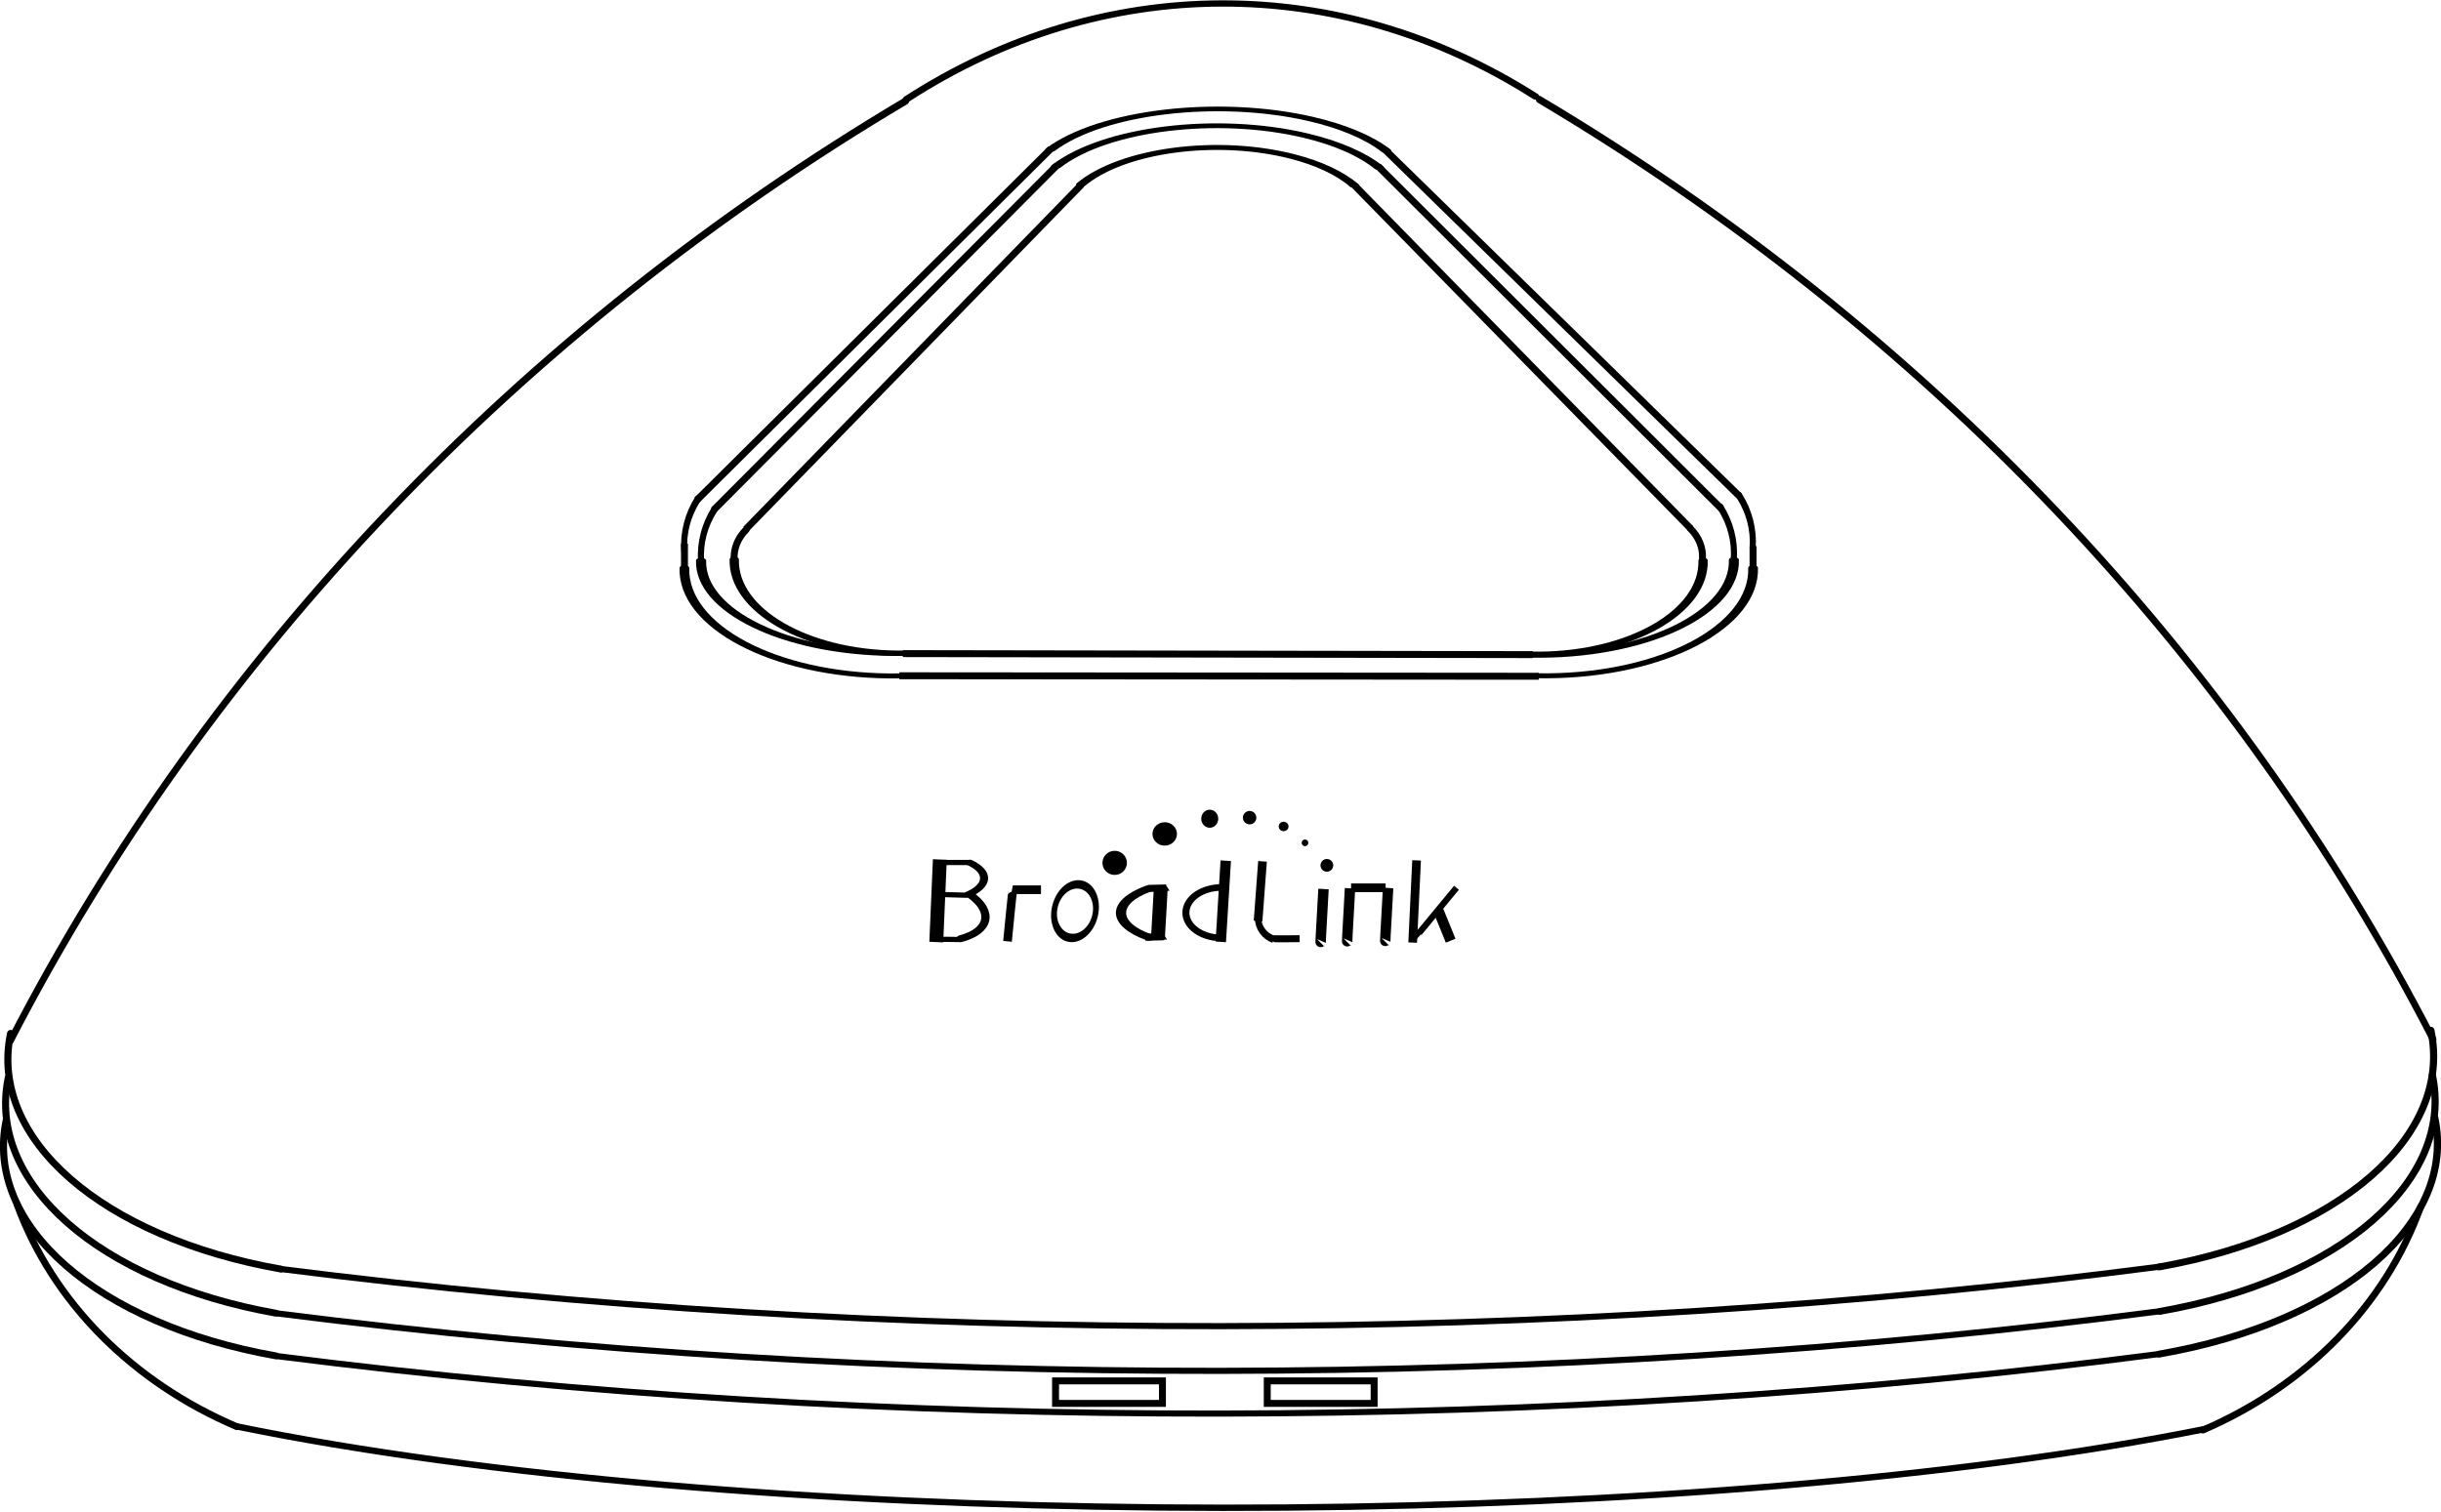
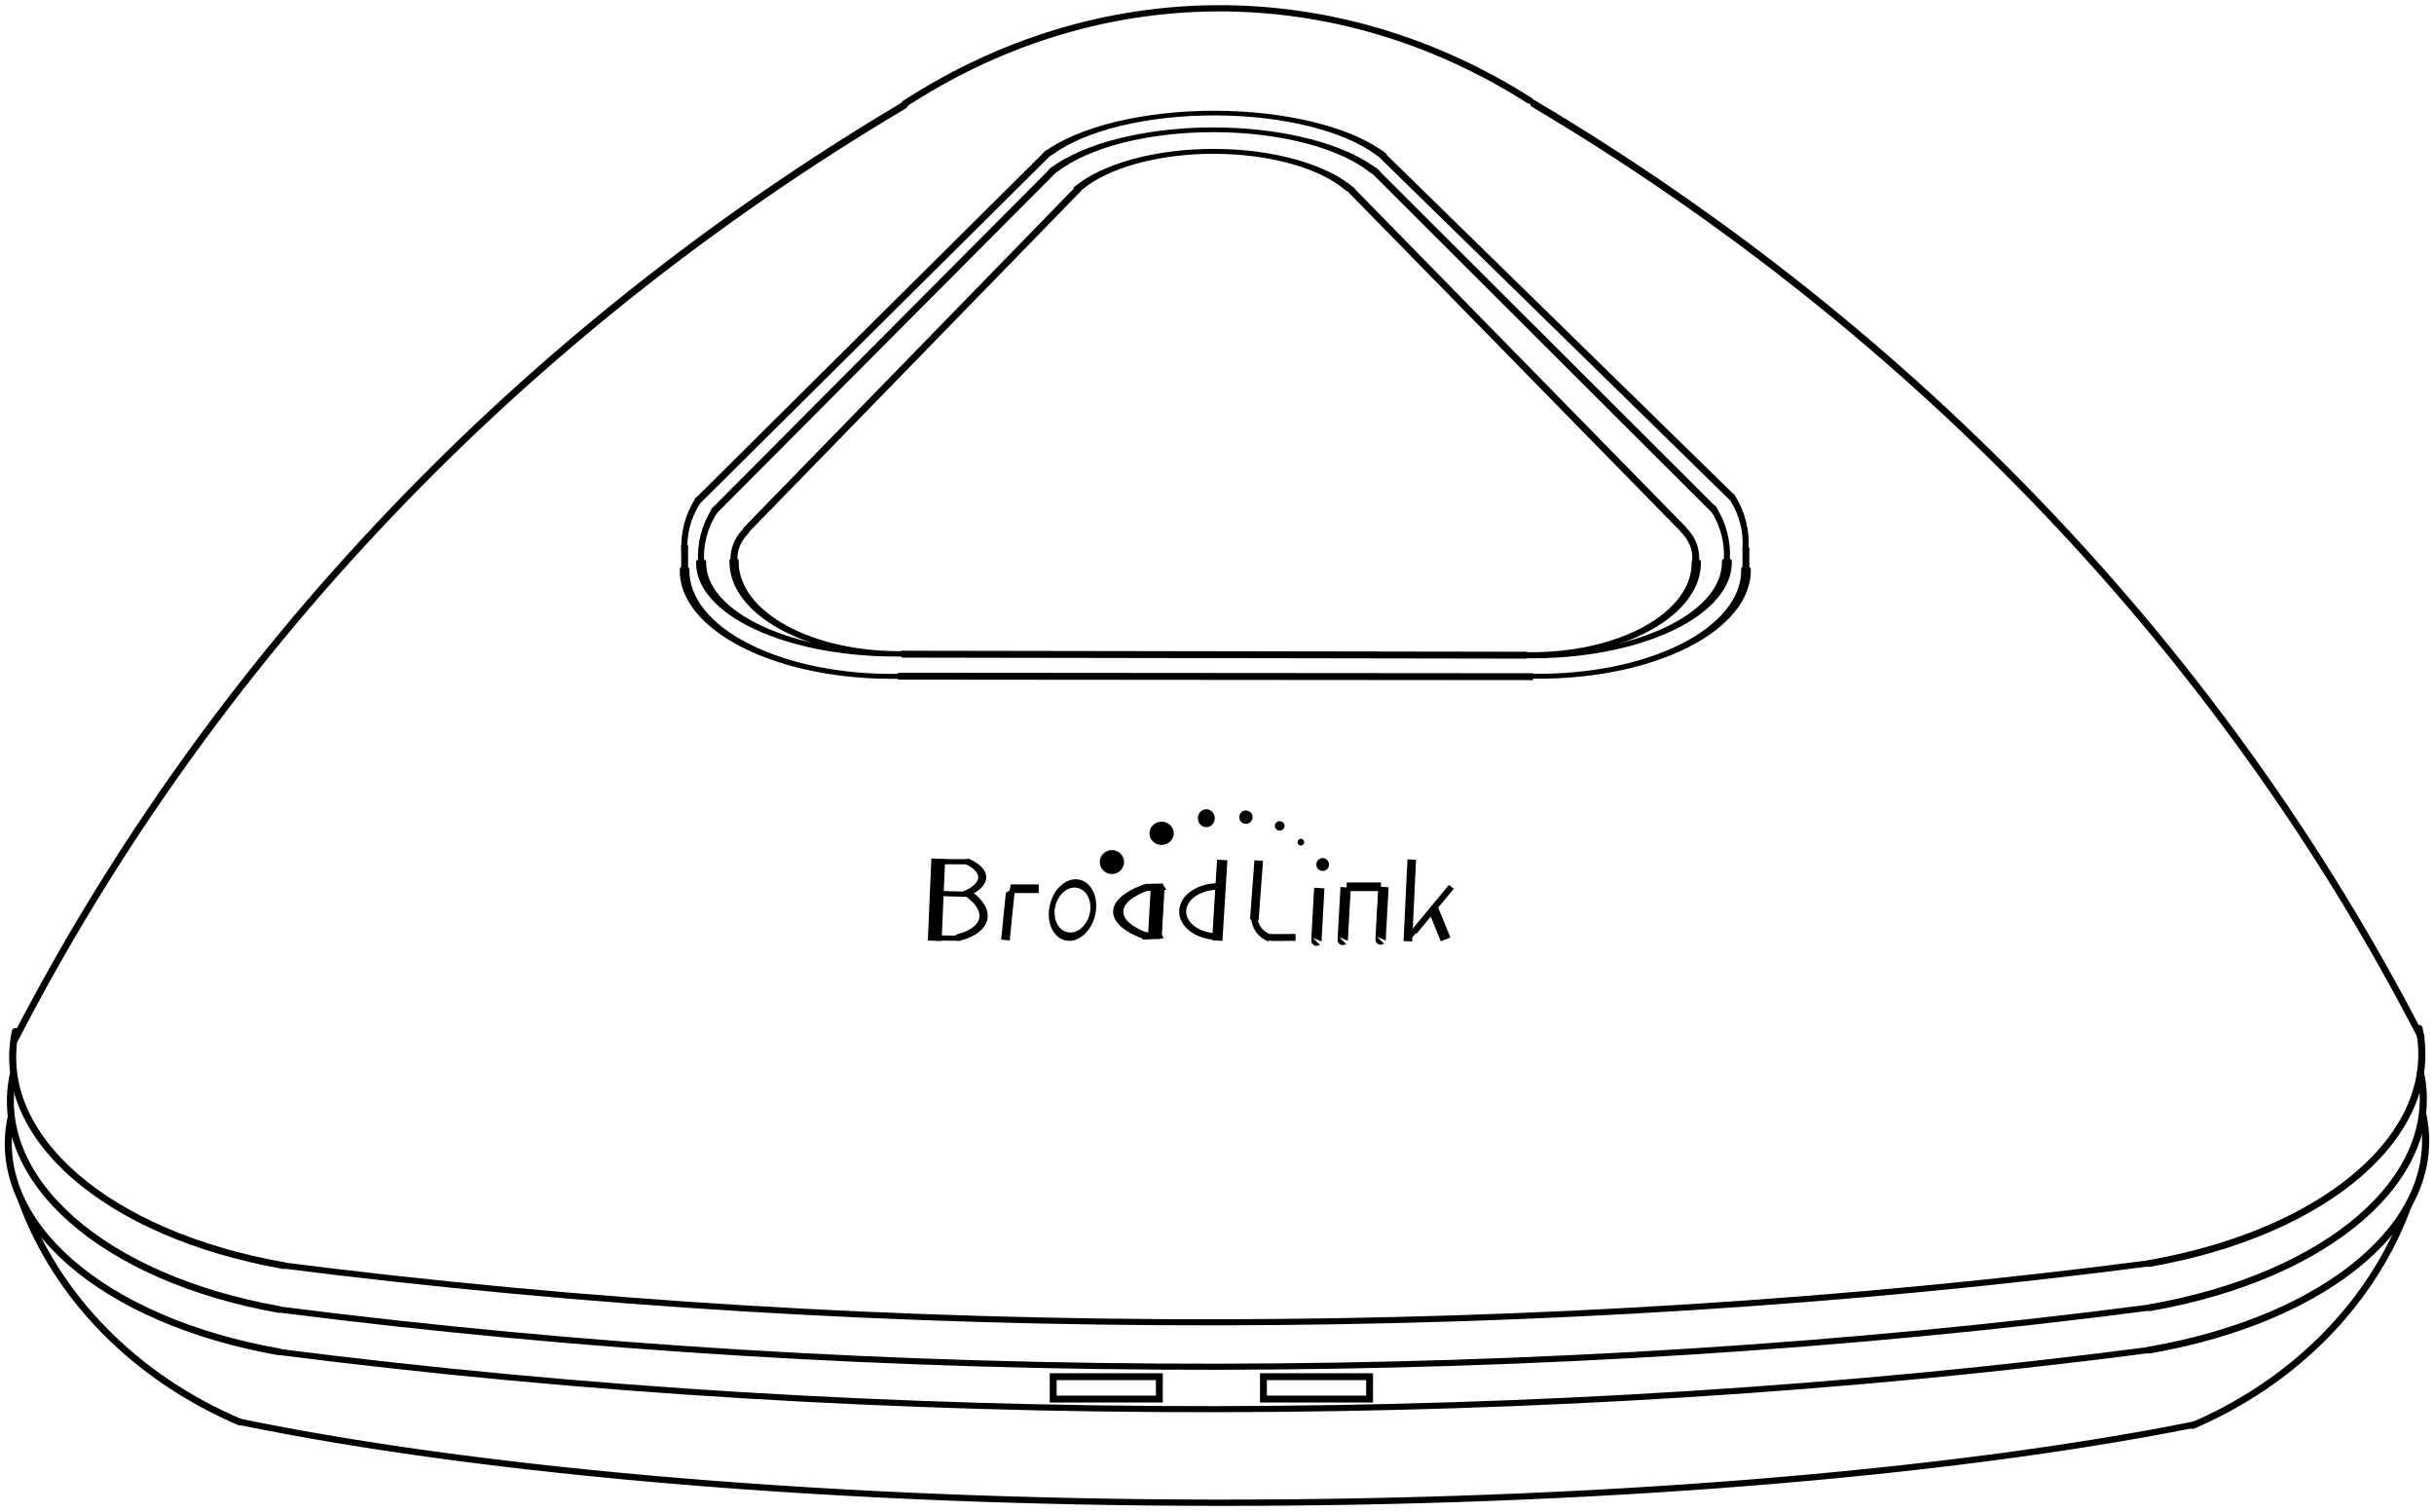
- <svg xmlns="http://www.w3.org/2000/svg" width="1653.504" height="1024" id="svg2" version="1.1">
-   <defs id="defs4" />
-   <g id="layer2" transform="translate(-0.9341895,-14.44779)">
-     <path style="fill:none;stroke:#000000;stroke-width:0.633;stroke-linecap:round;stroke-linejoin:round;stroke-miterlimit:4;stroke-opacity:1;stroke-dasharray:none" id="path3066" d="M 43.35,454.398 C 62.392,420.955 92.091,392.681 129.096,372.764" transform="matrix(7.074027,0,0,7.80191,-298.6841,-2825.466)" />
-     <path style="fill:none;stroke:#000000;stroke-width:1.232;stroke-linecap:round;stroke-linejoin:round;stroke-miterlimit:4;stroke-opacity:1;stroke-dasharray:none" id="path3095" d="m 234.126,611.144 c 31.405,-24.849 69.521,-25.053 101.056,-0.542" transform="matrix(4.214988,0,0,3.454249,-371.8012,-2029.368)" />
-     <path style="fill:none;stroke:#000000;stroke-width:2.646;stroke-linecap:round;stroke-linejoin:round;stroke-miterlimit:4;stroke-opacity:1;stroke-dasharray:none" id="path3097-6" d="M 121.783,798.499 C 55.11,786.296 12.754,747.962 21.019,707.305" transform="matrix(1.799232,0,0,1.751758,-31.25734,-494.5166)" />
-     <path style="fill:none;stroke:#000000;stroke-width:2.646;stroke-linecap:round;stroke-linejoin:round;stroke-miterlimit:4;stroke-opacity:1;stroke-dasharray:none" id="path3097" d="M 121.783,798.499 C 55.11,786.296 12.754,747.962 21.019,707.305" transform="matrix(1.8169,0,0,1.75151,-30.06197,-524.2191)" />
-     <path style="fill:none;stroke:#000000;stroke-width:2.646;stroke-linecap:round;stroke-linejoin:round;stroke-miterlimit:4;stroke-opacity:1;stroke-dasharray:none" id="path3097-6-7" d="M 121.847,798.499 C 55.273,786.296 12.98,747.962 21.232,707.305" transform="matrix(1.8169,0,0,1.75151,-33.42034,-465.3906)" />
-     <path style="fill:none;stroke:#000000;stroke-width:2.646;stroke-linecap:round;stroke-linejoin:round;stroke-miterlimit:4;stroke-opacity:1;stroke-dasharray:none" id="path3097-5" d="M 121.783,798.499 C 55.11,786.296 12.754,747.962 21.019,707.305" transform="matrix(-1.830987,0,0,1.754998,1687.072,-498.3555)" />
-     <path style="fill:none;stroke:#000000;stroke-width:2.646;stroke-linecap:round;stroke-linejoin:round;stroke-miterlimit:4;stroke-opacity:1;stroke-dasharray:none" id="path3097-5-3" d="M 121.783,798.499 C 55.11,786.296 12.754,747.962 21.019,707.305" transform="matrix(-1.827405,0,0,1.758733,1685.988,-531.4218)" />
-     <path style="fill:none;stroke:#000000;stroke-width:2.646;stroke-linecap:round;stroke-linejoin:round;stroke-miterlimit:4;stroke-opacity:1;stroke-dasharray:none" id="path3097-5-5" d="M 121.783,798.499 C 55.11,786.296 12.754,747.962 21.019,707.305" transform="matrix(-1.852142,0,0,1.758388,1689.078,-472.1058)" />
-     <path style="fill:none;stroke:#000000;stroke-width:2.265;stroke-linecap:round;stroke-linejoin:round;stroke-miterlimit:4;stroke-opacity:1;stroke-dasharray:none" id="path3983" d="m 803.621,810.306 c -174.104,29.107 -367.412,29.415 -542.02,0.863" transform="matrix(2.351233,0,0,1.832254,-424.7432,-612.0695)" />
-     <path style="fill:none;stroke:#000000;stroke-width:2.265;stroke-linecap:round;stroke-linejoin:round;stroke-miterlimit:4;stroke-opacity:1;stroke-dasharray:none" id="path3983-6" d="m 803.621,810.306 c -174.104,29.107 -367.412,29.415 -542.02,0.863" transform="matrix(2.351233,0,0,1.832254,-425.4053,-581.7646)" />
-     <path style="fill:none;stroke:#000000;stroke-width:2.265;stroke-linecap:round;stroke-linejoin:round;stroke-miterlimit:4;stroke-opacity:1;stroke-dasharray:none" id="path3983-2" d="m 803.621,810.306 c -174.104,29.107 -367.412,29.415 -542.02,0.863" transform="matrix(2.351233,0,0,1.832254,-425.5846,-552.8265)" />
-     <path style="fill:none;stroke:#000000;stroke-width:0.633;stroke-linecap:round;stroke-linejoin:round;stroke-miterlimit:4;stroke-opacity:1;stroke-dasharray:none" id="path3066-9" d="M 43.35,454.398 C 62.392,420.955 92.091,392.681 129.096,372.764" transform="matrix(-7.062074,0,0,7.801975,1955.229,-2826.49)" />
-     <rect style="fill:none;stroke:#000000;stroke-width:4.702;stroke-linecap:butt;stroke-linejoin:miter;stroke-miterlimit:4;stroke-opacity:1;stroke-dasharray:none" id="rect4030" width="72.405" height="15.251" x="715.953" y="950.118" />
-     <rect style="fill:none;stroke:#000000;stroke-width:4.702;stroke-linecap:butt;stroke-linejoin:miter;stroke-miterlimit:4;stroke-opacity:1;stroke-dasharray:none" id="rect4030-1" width="72.405" height="15.251" x="859.356" y="950.118" />
-     <path style="fill:none;stroke:#000000;stroke-width:1.832;stroke-linecap:round;stroke-linejoin:round;stroke-miterlimit:4;stroke-opacity:1;stroke-dasharray:none" id="path4050" d="m 606.139,699.603 c -119.271,28.529 -321.682,30.505 -452.098,4.414 -8.119,-1.624 -15.849,-3.339 -23.16,-5.137" transform="matrix(2.805861,0,0,2.347784,-205.8392,-659.8545)" />
-     <path style="fill:none;stroke:#000000;stroke-width:2;stroke-linecap:round;stroke-linejoin:round;stroke-miterlimit:4;stroke-opacity:1;stroke-dasharray:none" id="path4072" d="M 89.255,851.428 C 59.056,838.34 36.151,814.708 25.884,786.044" transform="matrix(2.351048,0,0,2.306323,-48.43606,-982.516)" />
-     <path style="fill:none;stroke:#000000;stroke-width:2;stroke-linecap:round;stroke-linejoin:round;stroke-miterlimit:4;stroke-opacity:1;stroke-dasharray:none" id="path4072-7" d="M 89.255,851.428 C 59.056,838.34 36.151,814.708 25.884,786.044" transform="matrix(-2.324547,0,0,2.30672,1700.656,-980.5748)" />
-     <path style="fill:none;stroke:#000000;stroke-width:1.484;stroke-linecap:round;stroke-linejoin:round;stroke-miterlimit:4;stroke-opacity:1;stroke-dasharray:none" id="path4116" d="m 333.449,510.241 c 7.364,-12.076 24.102,-16.438 37.385,-9.743 4.638,2.338 8.434,5.845 10.93,10.099" transform="matrix(4.702404,0,0,2.134014,-855.393,-973.1087)" />
-     <path style="fill:none;stroke:#000000;stroke-width:1.51;stroke-linecap:round;stroke-linejoin:round;stroke-miterlimit:4;stroke-opacity:1;stroke-dasharray:none" id="path4116-0" d="m 333.449,510.241 c 7.364,-12.076 24.102,-16.438 37.385,-9.743 4.638,2.338 8.434,5.845 10.93,10.099" transform="matrix(4.527614,0,0,2.140175,-793.4478,-964.7754)" />
-     <path style="fill:none;stroke:#000000;stroke-width:1.719;stroke-linecap:round;stroke-linejoin:round;stroke-miterlimit:4;stroke-opacity:1;stroke-dasharray:none" id="path4116-9" d="m 333.449,510.241 c 7.364,-12.076 24.102,-16.438 37.385,-9.743 4.638,2.338 8.434,5.845 10.93,10.099" transform="matrix(3.833321,0,0,1.95072,-545.0804,-855.8474)" />
-     <path transform="matrix(2.363213,0,0,1.317303,-50.64547,-342.336)" style="fill:none;stroke:#000000;stroke-width:2.665;stroke-linecap:round;stroke-linejoin:round;stroke-miterlimit:4;stroke-opacity:1;stroke-dasharray:none" id="path4161" d="m 509.994,559.098 c 0.422,26.23 -20.5,47.836 -46.73,48.258 -0.789,0.013 -1.579,0.006 -2.368,-0.021" />
-     <path style="fill:none;stroke:#000000;stroke-width:2;stroke-linecap:round;stroke-linejoin:round;stroke-miterlimit:4;stroke-opacity:1;stroke-dasharray:none" id="path4183" d="m 491.51,571.846 c 2.392,2.385 3.632,5.428 3.477,8.534" transform="matrix(2.350866,0,0,2.350866,-9.46247,-971.6762)" />
-     <path transform="matrix(2.793106,0,0,1.343221,-249.0154,-357.3191)" style="fill:none;stroke:#000000;stroke-width:2.427;stroke-linecap:round;stroke-linejoin:round;stroke-miterlimit:4;stroke-opacity:1;stroke-dasharray:none" id="path4161-3" d="m 509.994,559.098 c 0.422,26.23 -20.5,47.836 -46.73,48.258 -0.789,0.013 -1.579,0.006 -2.368,-0.021" />
-     <path style="fill:none;stroke:#000000;stroke-width:1.765;stroke-linecap:round;stroke-linejoin:round;stroke-miterlimit:4;stroke-opacity:1;stroke-dasharray:none" id="path4221" d="m 516.095,567.089 c 2.849,3.46 4.192,7.466 3.854,11.492" transform="matrix(2.339463,0,0,3.034576,-40.98647,-1362.566)" />
-     <path style="fill:none;stroke:#000000;stroke-width:1.765;stroke-linecap:round;stroke-linejoin:round;stroke-miterlimit:4;stroke-opacity:1;stroke-dasharray:none" id="path4221-0" d="m 516.095,567.089 c 2.849,3.46 4.192,7.466 3.854,11.492" transform="matrix(2.339463,0,0,3.034576,-28.21506,-1370.335)" />
-     <path transform="matrix(2.97237,0,0,1.517328,-327.4228,-449.2027)" style="fill:none;stroke:#000000;stroke-width:2.214;stroke-linecap:round;stroke-linejoin:round;stroke-miterlimit:4;stroke-opacity:1;stroke-dasharray:none" id="path4161-3-6" d="m 509.994,559.098 c 0.422,26.23 -20.5,47.836 -46.73,48.258 -0.789,0.013 -1.579,0.006 -2.368,-0.021" />
-     <path style="fill:none;stroke:#000000;stroke-width:4.702;stroke-linecap:butt;stroke-linejoin:miter;stroke-miterlimit:4;stroke-opacity:1;stroke-dasharray:none" d="m 1188.426,384.475 c 0,16.288 0,16.288 0,16.288 l 0,0" id="path4259" />
-     <path transform="matrix(-2.363213,0,0,1.317303,1703.536,-343.0632)" style="fill:none;stroke:#000000;stroke-width:2.665;stroke-linecap:round;stroke-linejoin:round;stroke-miterlimit:4;stroke-opacity:1;stroke-dasharray:none" id="path4161-2" d="m 509.994,559.098 c 0.422,26.23 -20.5,47.836 -46.73,48.258 -0.789,0.013 -1.579,0.006 -2.368,-0.021" />
-     <path transform="matrix(-2.787492,0,0,1.309244,1897.443,-337.8802)" style="fill:none;stroke:#000000;stroke-width:2.461;stroke-linecap:round;stroke-linejoin:round;stroke-miterlimit:4;stroke-opacity:1;stroke-dasharray:none" id="path4161-3-61" d="m 509.994,559.098 c 0.422,26.23 -20.5,47.836 -46.73,48.258 -0.789,0.013 -1.579,0.006 -2.368,-0.021" />
-     <path transform="matrix(-2.97237,0,0,1.517328,1980.439,-449.1123)" style="fill:none;stroke:#000000;stroke-width:2.214;stroke-linecap:round;stroke-linejoin:round;stroke-miterlimit:4;stroke-opacity:1;stroke-dasharray:none" id="path4161-3-6-8" d="m 509.994,559.098 c 0.422,26.23 -20.5,47.836 -46.73,48.258 -0.789,0.013 -1.579,0.006 -2.368,-0.021" />
-     <path style="fill:none;stroke:#000000;stroke-width:2;stroke-linecap:round;stroke-linejoin:round;stroke-miterlimit:4;stroke-opacity:1;stroke-dasharray:none" id="path4183-7" d="m 491.51,571.846 c 2.392,2.385 3.632,5.428 3.477,8.534" transform="matrix(-2.350866,0,0,2.350866,1661.881,-971.0425)" />
-     <path style="fill:none;stroke:#000000;stroke-width:1.765;stroke-linecap:round;stroke-linejoin:round;stroke-miterlimit:4;stroke-opacity:1;stroke-dasharray:none" id="path4221-9" d="m 516.095,567.089 c 2.849,3.46 4.192,7.466 3.854,11.492" transform="matrix(-2.339463,0,0,3.034576,1692.223,-1361.14)" />
-     <path style="fill:none;stroke:#000000;stroke-width:1.765;stroke-linecap:round;stroke-linejoin:round;stroke-miterlimit:4;stroke-opacity:1;stroke-dasharray:none" id="path4221-0-2" d="m 516.095,567.089 c 2.849,3.46 4.192,7.466 3.854,11.492" transform="matrix(-2.339463,0,0,3.034576,1680.87,-1368.096)" />
-     <path style="fill:none;stroke:#000000;stroke-width:4.702;stroke-linecap:butt;stroke-linejoin:miter;stroke-miterlimit:4;stroke-opacity:1;stroke-dasharray:none" d="m 464.59,382.848 c 0,16.288 0,16.288 0,16.288 l 0,0" id="path4259-0" />
-     <path style="fill:none;stroke:#000000;stroke-width:4.702;stroke-linecap:butt;stroke-linejoin:miter;stroke-miterlimit:4;stroke-opacity:1;stroke-dasharray:none" d="M 473.003,353.303 712.771,115.24" id="path4393" />
-     <path style="fill:none;stroke:#000000;stroke-width:4.702;stroke-linecap:butt;stroke-linejoin:miter;stroke-miterlimit:4;stroke-opacity:1;stroke-dasharray:none" d="M 484.258,360.124 716.523,126.837" id="path4395" />
-     <path style="fill:none;stroke:#000000;stroke-width:4.702;stroke-linecap:butt;stroke-linejoin:miter;stroke-miterlimit:4;stroke-opacity:1;stroke-dasharray:none" d="M 506.086,373.085 733.576,139.456" id="path4397" />
-     <path style="fill:none;stroke:#000000;stroke-width:4.702;stroke-linecap:butt;stroke-linejoin:miter;stroke-miterlimit:4;stroke-opacity:1;stroke-dasharray:none" d="m 612.498,457.327 426.671,0.682" id="path4399" />
-     <path style="fill:none;stroke:#000000;stroke-width:4.702;stroke-linecap:butt;stroke-linejoin:miter;stroke-miterlimit:4;stroke-opacity:1;stroke-dasharray:none" d="m 610.111,472.334 433.151,0.341" id="path4401" />
-     <path style="fill:none;stroke:#000000;stroke-width:9.403;stroke-linecap:butt;stroke-linejoin:miter;stroke-miterlimit:4;stroke-opacity:1;stroke-dasharray:none" d="m 637.572,596.844 -2.412,55.951 0,0" id="path4407" />
-     <path style="fill:none;stroke:#000000;stroke-width:3.526;stroke-linecap:butt;stroke-linejoin:miter;stroke-miterlimit:4;stroke-opacity:1;stroke-dasharray:none" d="m 639.281,598.869 c 19.293,0 17.846,0 19.776,0" id="path4427" />
-     <path style="fill:none;stroke:#000000;stroke-width:3.526;stroke-linecap:butt;stroke-linejoin:miter;stroke-miterlimit:4;stroke-opacity:1;stroke-dasharray:none" d="m 639.281,620.574 c 16.882,0.482 16.882,0.482 16.882,0.482 l 0,0 0,0" id="path4429" />
-     <path style="fill:none;stroke:#000000;stroke-width:3.526;stroke-linecap:butt;stroke-linejoin:miter;stroke-miterlimit:4;stroke-opacity:1;stroke-dasharray:none" d="m 635.904,650.874 15.917,0.175" id="path4431" />
-     <path style="fill:none;stroke:#000000;stroke-width:2.297;stroke-linecap:round;stroke-linejoin:round;stroke-miterlimit:4;stroke-opacity:1;stroke-dasharray:none" id="path4435" d="m 327.956,667.999 c 5.566,3.547 5.318,8.799 -0.575,12.187" transform="matrix(2.3756,0,0,1.764393,-121.0724,-579.57)" />
-     <path style="fill:none;stroke:#000000;stroke-width:1.985;stroke-linecap:round;stroke-linejoin:round;stroke-miterlimit:4;stroke-opacity:1;stroke-dasharray:none" id="path4435-2" d="m 326.901,667.385 c 6.57,3.481 6.784,9.177 0.481,12.8" transform="matrix(2.764062,0.5097076,-0.6059213,2.310713,158.9044,-1088.095)" />
-     <path style="fill:none;stroke:#000000;stroke-width:9.403;stroke-linecap:butt;stroke-linejoin:miter;stroke-miterlimit:4;stroke-opacity:1;stroke-dasharray:none" d="m 787.205,616.715 c -1.929,34.005 -1.929,34.005 -1.929,34.005" id="path4459" />
-     <path style="fill:none;stroke:#000000;stroke-width:2.159;stroke-linecap:round;stroke-linejoin:round;stroke-miterlimit:4;stroke-opacity:1;stroke-dasharray:none" id="path4457" d="m 338.537,700.796 c 0,3.796 -3.514,6.873 -7.848,6.873 -4.334,0 -7.848,-3.077 -7.848,-6.873 0,-3.796 3.514,-6.873 7.848,-6.873 4.334,0 7.848,3.077 7.848,6.873 z" transform="matrix(1.722653,0.422321,-0.6367619,2.59736,605.702,-1328.037)" />
-     <path style="fill:none;stroke:#000000;stroke-width:5.877;stroke-linecap:butt;stroke-linejoin:miter;stroke-miterlimit:4;stroke-opacity:1;stroke-dasharray:none" d="m 683.415,652.288 c 3.376,-34.969 3.618,-34.969 3.618,-34.969 l 19.052,0" id="path4455" />
-     <path style="fill:none;stroke:#000000;stroke-width:2;stroke-linecap:round;stroke-linejoin:round;stroke-miterlimit:4;stroke-opacity:1;stroke-dasharray:none" id="path4515" d="m 347.006,709.299 c -7.256,-4.019 -7.334,-10.577 -0.174,-14.65" transform="matrix(3.463975,0,0,2.25449,-422.6816,-949.4844)" />
-     <path style="fill:none;stroke:#000000;stroke-width:4.788;stroke-linecap:butt;stroke-linejoin:miter;stroke-miterlimit:4;stroke-opacity:1;stroke-dasharray:none" d="m 778.478,616.431 c 13.114,-0.198 13.419,-0.396 13.419,-0.396" id="path4523" />
-     <path style="fill:none;stroke:#000000;stroke-width:4.788;stroke-linecap:butt;stroke-linejoin:miter;stroke-miterlimit:4;stroke-opacity:1;stroke-dasharray:none" d="m 776.79,649.471 c 13.114,-0.198 13.419,-0.396 13.419,-0.396" id="path4523-3" />
-     <path style="fill:none;stroke:#000000;stroke-width:2.657;stroke-linecap:butt;stroke-linejoin:miter;stroke-miterlimit:4;stroke-opacity:1;stroke-dasharray:none" id="path4549" d="m 374.527,710.334 c -7.42,-0.136 -13.289,-4.792 -13.109,-10.4 0.18,-5.588 6.3,-10.016 13.695,-9.908" transform="matrix(1.795338,0,0,1.68306,155.3812,-545.5693)" />
-     <path style="fill:none;stroke:#000000;stroke-width:7.053;stroke-linecap:butt;stroke-linejoin:miter;stroke-miterlimit:4;stroke-opacity:1;stroke-dasharray:none" d="m 831.251,597.663 c -3.376,54.986 -3.376,54.986 -3.376,54.986" id="path4545" />
-     <path style="fill:none;stroke:#000000;stroke-width:5.877;stroke-linecap:butt;stroke-linejoin:miter;stroke-miterlimit:4;stroke-opacity:1;stroke-dasharray:none" d="m 853.14,638.478 c 3.008,-40.389 3.008,-40.389 3.008,-40.389" id="path4587" />
-     <path style="fill:none;stroke:#000000;stroke-width:4.702;stroke-linecap:butt;stroke-linejoin:miter;stroke-miterlimit:4;stroke-opacity:1;stroke-dasharray:none" d="m 881.292,650.479 c -18.57,0.241 -18.811,0 -18.811,0" id="path4607" />
-     <path style="fill:none;stroke:#000000;stroke-width:3.567;stroke-linecap:butt;stroke-linejoin:miter;stroke-miterlimit:4;stroke-opacity:1;stroke-dasharray:none" id="path4609" d="m 394.876,714.608 c -5.086,-1.642 -8.431,-5.677 -8.431,-10.17" transform="matrix(1.227439,0,0,1.415836,378.8249,-360.8767)" />
-     <path style="fill:none;stroke:#000000;stroke-width:7.053;stroke-linecap:butt;stroke-linejoin:miter;stroke-miterlimit:4;stroke-opacity:1;stroke-dasharray:none" d="m 897.461,616.836 c -2.171,36.658 -1.929,36.416 -1.929,36.416" id="path4613" />
-     <path style="fill:none;stroke:#000000;stroke-width:7.053;stroke-linecap:butt;stroke-linejoin:miter;stroke-miterlimit:4;stroke-opacity:1;stroke-dasharray:none" d="m 915.423,616.354 c -2.171,36.658 -1.929,36.416 -1.929,36.416" id="path4613-7" />
-     <path style="fill:none;stroke:#000000;stroke-width:7.053;stroke-linecap:butt;stroke-linejoin:miter;stroke-miterlimit:4;stroke-opacity:1;stroke-dasharray:none" d="m 941.228,616.113 c -2.171,36.658 -1.929,36.416 -1.929,36.416" id="path4613-5" />
-     <path style="fill:none;stroke:#000000;stroke-width:5.877;stroke-linecap:butt;stroke-linejoin:miter;stroke-miterlimit:4;stroke-opacity:1;stroke-dasharray:none" d="m 916.142,615.992 c 22.911,0 22.911,0 22.911,0 l 0.482,0" id="path4647" />
-     <path style="fill:none;stroke:#000000;stroke-width:5.877;stroke-linecap:butt;stroke-linejoin:miter;stroke-miterlimit:4;stroke-opacity:1;stroke-dasharray:none" d="m 960.517,597.422 c -2.653,55.71 -2.653,55.71 -2.653,55.71" id="path4649" />
-     <path style="fill:none;stroke:#000000;stroke-width:4.232;stroke-linecap:butt;stroke-linejoin:miter;stroke-miterlimit:4;stroke-opacity:1;stroke-dasharray:none" d="m 987.528,615.992 c -27.976,34.005 -28.217,34.005 -28.217,34.005" id="path4651" />
-     <path style="fill:none;stroke:#000000;stroke-width:7.053;stroke-linecap:butt;stroke-linejoin:miter;stroke-miterlimit:4;stroke-opacity:1;stroke-dasharray:none" d="m 975.31,631.509 c 8.278,20.336 8.278,20.336 8.278,20.336" id="path4653" />
-     <path transform="matrix(2.350866,0,0,2.350866,-44.5525,-1006.163)" style="fill:#000000;fill-rule:evenodd;stroke:#000000;stroke-width:1px;stroke-linecap:butt;stroke-linejoin:miter;stroke-opacity:1" id="path4655" d="m 343.564,682.844 c 0,1.643 -1.355,2.975 -3.026,2.975 -1.671,0 -3.026,-1.332 -3.026,-2.975 0,-1.643 1.355,-2.975 3.026,-2.975 1.671,0 3.026,1.332 3.026,2.975 z" />
-     <path transform="matrix(2.350866,0,0,2.350866,-42.73501,-1006.715)" style="fill:#000000;fill-rule:evenodd;stroke:#000000;stroke-width:1px;stroke-linecap:butt;stroke-linejoin:miter;stroke-opacity:1" id="path4657" d="m 357.208,674.739 c 0,1.586 -1.355,2.872 -3.026,2.872 -1.671,0 -3.026,-1.286 -3.026,-2.872 0,-1.586 1.355,-2.872 3.026,-2.872 1.671,0 3.026,1.286 3.026,2.872 z" />
-     <path transform="matrix(2.350866,0,0,2.350866,-42.74371,-1008.937)" style="fill:#000000;fill-rule:evenodd;stroke:#000000;stroke-width:1px;stroke-linecap:butt;stroke-linejoin:miter;stroke-opacity:1" id="path4659" d="m 369.108,671.302 c 0,1.161 -0.873,2.103 -1.949,2.103 -1.076,0 -1.949,-0.942 -1.949,-2.103 0,-1.161 0.873,-2.103 1.949,-2.103 1.076,0 1.949,0.942 1.949,2.103 z" />
-     <path transform="matrix(2.350866,0,0,2.350866,-43.94955,-1006.887)" style="fill:#000000;fill-rule:evenodd;stroke:#000000;stroke-width:1px;stroke-linecap:butt;stroke-linejoin:miter;stroke-opacity:1" id="path4661" d="m 380.598,670.123 c 0,0.793 -0.643,1.436 -1.436,1.436 -0.793,0 -1.436,-0.643 -1.436,-1.436 0,-0.793 0.643,-1.436 1.436,-1.436 0.793,0 1.436,0.643 1.436,1.436 z" />
-     <path transform="matrix(2.350866,0,0,2.350866,-43.8203,-1005.871)" style="fill:#000000;fill-rule:evenodd;stroke:#000000;stroke-width:1px;stroke-linecap:butt;stroke-linejoin:miter;stroke-opacity:1" id="path4663" d="m 389.831,672.226 c 0,0.482 -0.413,0.872 -0.923,0.872 -0.51,0 -0.923,-0.39 -0.923,-0.872 0,-0.482 0.413,-0.872 0.923,-0.872 0.51,0 0.923,0.39 0.923,0.872 z" />
-     <path transform="matrix(2.350866,0,0,2.350866,-44.6644,-1005.871)" style="fill:#000000;fill-rule:evenodd;stroke:#000000;stroke-width:1px;stroke-linecap:butt;stroke-linejoin:miter;stroke-opacity:1" id="path4665" d="m 395.884,676.945 c 0,0.255 -0.207,0.462 -0.462,0.462 -0.255,0 -0.462,-0.207 -0.462,-0.462 0,-0.255 0.207,-0.462 0.462,-0.462 0.255,0 0.462,0.207 0.462,0.462 z" />
-     <path transform="matrix(2.350866,0,0,2.350866,-44.67305,-1007.128)" style="fill:#000000;fill-rule:evenodd;stroke:#000000;stroke-width:1px;stroke-linecap:butt;stroke-linejoin:miter;stroke-opacity:1" id="path4667" d="m 403.065,683.972 c 0,0.737 -0.597,1.334 -1.334,1.334 -0.737,0 -1.334,-0.597 -1.334,-1.334 0,-0.737 0.597,-1.334 1.334,-1.334 0.737,0 1.334,0.597 1.334,1.334 z" />
-     <path style="fill:none;stroke:#000000;stroke-width:4.702;stroke-linecap:butt;stroke-linejoin:miter;stroke-miterlimit:4;stroke-opacity:1;stroke-dasharray:none" d="M 939.294,116.05 1179.016,350.466" id="path4261" />
-     <path style="fill:none;stroke:#000000;stroke-width:4.702;stroke-linecap:butt;stroke-linejoin:miter;stroke-miterlimit:4;stroke-opacity:1;stroke-dasharray:none" d="M 934.471,127.144 1166.957,359.148" id="path4263" />
-     <path style="fill:none;stroke:#000000;stroke-width:4.702;stroke-linecap:butt;stroke-linejoin:miter;stroke-miterlimit:4;stroke-opacity:1;stroke-dasharray:none" d="m 918.554,140.167 227.663,232.486 0,0 0,0" id="path4265" />
-   </g>
+ <svg xmlns="http://www.w3.org/2000/svg" data-name="Layer 1" viewBox="0 0 502 311.645" x="0px" y="0px" id="svg3207" version="1.1" width="100%" height="100%">
+   <defs id="defs3217" />
+   <path style="fill:none;stroke:#000000;stroke-width:0.633;stroke-linecap:round;stroke-linejoin:round;stroke-miterlimit:4;stroke-opacity:1;stroke-dasharray:none" id="path3066" d="M 43.35,454.398 A 235.357,199.271 0 0 1 129.096,372.764" transform="matrix(2.139103,0,0,2.359206,-89.60102,-857.7565)" />
+   <path style="fill:none;stroke:#000000;stroke-width:1.232;stroke-linecap:round;stroke-linejoin:round;stroke-miterlimit:4;stroke-opacity:1;stroke-dasharray:none" id="path3095" d="m 234.126,611.144 a 105,150 0 0 1 101.056,-0.542" transform="matrix(1.274563,0,0,1.044524,-111.7108,-617.0258)" />
+   <path style="fill:none;stroke:#000000;stroke-width:2.646;stroke-linecap:round;stroke-linejoin:round;stroke-miterlimit:4;stroke-opacity:1;stroke-dasharray:none" id="path3097-6" d="M 121.783,798.499 A 145,85 0 0 1 21.019,707.305" transform="matrix(0.5440665,0,0,0.5297112,-8.734345,-152.9049)" />
+   <path style="fill:none;stroke:#000000;stroke-width:2.646;stroke-linecap:round;stroke-linejoin:round;stroke-miterlimit:4;stroke-opacity:1;stroke-dasharray:none" id="path3097" d="M 121.783,798.499 A 145,85 0 0 1 21.019,707.305" transform="matrix(0.5494092,0,0,0.5296359,-8.372875,-161.8865)" />
+   <path style="fill:none;stroke:#000000;stroke-width:2.646;stroke-linecap:round;stroke-linejoin:round;stroke-miterlimit:4;stroke-opacity:1;stroke-dasharray:none" id="path3097-6-7" d="M 121.847,798.499 A 144.785,85 0 0 1 21.232,707.305" transform="matrix(0.5494092,0,0,0.5296359,-9.388405,-144.0975)" />
+   <path style="fill:none;stroke:#000000;stroke-width:2.646;stroke-linecap:round;stroke-linejoin:round;stroke-miterlimit:4;stroke-opacity:1;stroke-dasharray:none" id="path3097-5" d="M 121.783,798.499 A 145,85 0 0 1 21.019,707.305" transform="matrix(-0.5536688,0,0,0.5306907,510.8683,-154.0657)" />
+   <path style="fill:none;stroke:#000000;stroke-width:2.646;stroke-linecap:round;stroke-linejoin:round;stroke-miterlimit:4;stroke-opacity:1;stroke-dasharray:none" id="path3097-5-3" d="M 121.783,798.499 A 145,85 0 0 1 21.019,707.305" transform="matrix(-0.5525857,0,0,0.5318203,510.5404,-164.0646)" />
+   <path style="fill:none;stroke:#000000;stroke-width:2.646;stroke-linecap:round;stroke-linejoin:round;stroke-miterlimit:4;stroke-opacity:1;stroke-dasharray:none" id="path3097-5-5" d="M 121.783,798.499 A 145,85 0 0 1 21.019,707.305" transform="matrix(-0.560066,0,0,0.5317158,511.4748,-146.1281)" />
+   <path style="fill:none;stroke:#000000;stroke-width:2.265;stroke-linecap:round;stroke-linejoin:round;stroke-miterlimit:4;stroke-opacity:1;stroke-dasharray:none" id="path3983" d="m 803.621,810.306 a 750,320 0 0 1 -542.02,0.863" transform="matrix(0.7109853,0,0,0.5540519,-127.7199,-188.4515)" />
+   <path style="fill:none;stroke:#000000;stroke-width:2.265;stroke-linecap:round;stroke-linejoin:round;stroke-miterlimit:4;stroke-opacity:1;stroke-dasharray:none" id="path3983-6" d="m 803.621,810.306 a 750,320 0 0 1 -542.02,0.863" transform="matrix(0.7109853,0,0,0.5540519,-127.9201,-179.2876)" />
+   <path style="fill:none;stroke:#000000;stroke-width:2.265;stroke-linecap:round;stroke-linejoin:round;stroke-miterlimit:4;stroke-opacity:1;stroke-dasharray:none" id="path3983-2" d="m 803.621,810.306 a 750,320 0 0 1 -542.02,0.863" transform="matrix(0.7109853,0,0,0.5540519,-127.9743,-170.5371)" />
+   <path style="fill:none;stroke:#000000;stroke-width:0.633;stroke-linecap:round;stroke-linejoin:round;stroke-miterlimit:4;stroke-opacity:1;stroke-dasharray:none" id="path3066-9" d="M 43.35,454.398 A 235.357,199.271 0 0 1 129.096,372.764" transform="matrix(-2.135488,0,0,2.359225,591.9559,-858.0662)" />
+   <rect style="fill:none;stroke:#000000;stroke-width:1.422;stroke-linecap:butt;stroke-linejoin:miter;stroke-miterlimit:4;stroke-opacity:1;stroke-dasharray:none" id="rect4030" width="21.894" height="4.612" x="217.213" y="283.936" />
+   <rect style="fill:none;stroke:#000000;stroke-width:1.422;stroke-linecap:butt;stroke-linejoin:miter;stroke-miterlimit:4;stroke-opacity:1;stroke-dasharray:none" id="rect4030-1" width="21.894" height="4.612" x="260.577" y="283.936" />
+   <path style="fill:none;stroke:#000000;stroke-width:1.832;stroke-linecap:round;stroke-linejoin:round;stroke-miterlimit:4;stroke-opacity:1;stroke-dasharray:none" id="path4050" d="M 606.139,699.603 A 320,70 0 0 1 130.881,698.88" transform="matrix(0.8484593,0,0,0.7099422,-61.52585,-202.9011)" />
+   <path style="fill:none;stroke:#000000;stroke-width:2;stroke-linecap:round;stroke-linejoin:round;stroke-miterlimit:4;stroke-opacity:1;stroke-dasharray:none" id="path4072" d="M 89.255,851.428 A 122.5,110 0 0 1 25.884,786.044" transform="matrix(0.7109293,0,0,0.697405,-13.92899,-300.4701)" />
+   <path style="fill:none;stroke:#000000;stroke-width:2;stroke-linecap:round;stroke-linejoin:round;stroke-miterlimit:4;stroke-opacity:1;stroke-dasharray:none" id="path4072-7" d="M 89.255,851.428 A 122.5,110 0 0 1 25.884,786.044" transform="matrix(-0.7029157,0,0,0.697525,514.9757,-299.8831)" />
+   <path style="fill:none;stroke:#000000;stroke-width:1.484;stroke-linecap:round;stroke-linejoin:round;stroke-miterlimit:4;stroke-opacity:1;stroke-dasharray:none" id="path4116" d="m 333.449,510.241 a 27.5,25 0 0 1 48.315,0.355" transform="matrix(1.421952,0,0,0.6453007,-257.9432,-297.6255)" />
+   <path style="fill:none;stroke:#000000;stroke-width:1.51;stroke-linecap:round;stroke-linejoin:round;stroke-miterlimit:4;stroke-opacity:1;stroke-dasharray:none" id="path4116-0" d="m 333.449,510.241 a 27.5,25 0 0 1 48.315,0.355" transform="matrix(1.369097,0,0,0.6471636,-239.2117,-295.1056)" />
+   <path style="fill:none;stroke:#000000;stroke-width:1.719;stroke-linecap:round;stroke-linejoin:round;stroke-miterlimit:4;stroke-opacity:1;stroke-dasharray:none" id="path4116-9" d="m 333.449,510.241 a 27.5,25 0 0 1 48.315,0.355" transform="matrix(1.159151,0,0,0.5898748,-164.1084,-262.167)" />
+   <path transform="matrix(0.7146079,0,0,0.398337,-14.59708,-106.8872)" style="fill:none;stroke:#000000;stroke-width:2.665;stroke-linecap:round;stroke-linejoin:round;stroke-miterlimit:4;stroke-opacity:1;stroke-dasharray:none" id="path4161" d="m 509.994,559.098 a 47.5,47.5 0 0 1 -49.098,48.237" />
+   <path style="fill:none;stroke:#000000;stroke-width:2;stroke-linecap:round;stroke-linejoin:round;stroke-miterlimit:4;stroke-opacity:1;stroke-dasharray:none" id="path4183" d="m 491.51,571.846 a 15,12.5 0 0 1 3.477,8.534" transform="matrix(0.7108743,0,0,0.7108743,-2.143835,-297.1923)" />
+   <path transform="matrix(0.8446023,0,0,0.4061743,-74.58179,-111.4179)" style="fill:none;stroke:#000000;stroke-width:2.427;stroke-linecap:round;stroke-linejoin:round;stroke-miterlimit:4;stroke-opacity:1;stroke-dasharray:none" id="path4161-3" d="m 509.994,559.098 a 47.5,47.5 0 0 1 -49.098,48.237" />
+   <path style="fill:none;stroke:#000000;stroke-width:1.765;stroke-linecap:round;stroke-linejoin:round;stroke-miterlimit:4;stroke-opacity:1;stroke-dasharray:none" id="path4221" d="m 516.095,567.089 a 27.5,20 0 0 1 3.854,11.492" transform="matrix(0.7074261,0,0,0.9176201,-11.67632,-415.3927)" />
+   <path style="fill:none;stroke:#000000;stroke-width:1.765;stroke-linecap:round;stroke-linejoin:round;stroke-miterlimit:4;stroke-opacity:1;stroke-dasharray:none" id="path4221-0" d="m 516.095,567.089 a 27.5,20 0 0 1 3.854,11.492" transform="matrix(0.7074261,0,0,0.9176201,-7.814395,-417.7421)" />
+   <path transform="matrix(0.8988098,0,0,0.4588221,-98.29131,-139.2025)" style="fill:none;stroke:#000000;stroke-width:2.214;stroke-linecap:round;stroke-linejoin:round;stroke-miterlimit:4;stroke-opacity:1;stroke-dasharray:none" id="path4161-3-6" d="m 509.994,559.098 a 47.5,47.5 0 0 1 -49.098,48.237" />
+   <path style="fill:none;stroke:#000000;stroke-width:1.422;stroke-linecap:butt;stroke-linejoin:miter;stroke-miterlimit:4;stroke-opacity:1;stroke-dasharray:none" d="m 360.083,112.892 c 0,4.925 0,4.925 0,4.925 l 0,0" id="path4259" />
+   <path transform="matrix(-0.7146079,0,0,0.398337,515.8468,-107.1072)" style="fill:none;stroke:#000000;stroke-width:2.665;stroke-linecap:round;stroke-linejoin:round;stroke-miterlimit:4;stroke-opacity:1;stroke-dasharray:none" id="path4161-2" d="m 509.994,559.098 a 47.5,47.5 0 0 1 -49.098,48.237" />
+   <path transform="matrix(-0.8429048,0,0,0.3958998,574.4819,-105.5399)" style="fill:none;stroke:#000000;stroke-width:2.461;stroke-linecap:round;stroke-linejoin:round;stroke-miterlimit:4;stroke-opacity:1;stroke-dasharray:none" id="path4161-3-61" d="m 509.994,559.098 a 47.5,47.5 0 0 1 -49.098,48.237" />
+   <path transform="matrix(-0.8988098,0,0,0.4588221,599.579,-139.1751)" style="fill:none;stroke:#000000;stroke-width:2.214;stroke-linecap:round;stroke-linejoin:round;stroke-miterlimit:4;stroke-opacity:1;stroke-dasharray:none" id="path4161-3-6-8" d="m 509.994,559.098 a 47.5,47.5 0 0 1 -49.098,48.237" />
+   <path style="fill:none;stroke:#000000;stroke-width:2;stroke-linecap:round;stroke-linejoin:round;stroke-miterlimit:4;stroke-opacity:1;stroke-dasharray:none" id="path4183-7" d="m 491.51,571.846 a 15,12.5 0 0 1 3.477,8.534" transform="matrix(-0.7108743,0,0,0.7108743,503.2507,-297.0007)" />
+   <path style="fill:none;stroke:#000000;stroke-width:1.765;stroke-linecap:round;stroke-linejoin:round;stroke-miterlimit:4;stroke-opacity:1;stroke-dasharray:none" id="path4221-9" d="m 516.095,567.089 a 27.5,20 0 0 1 3.854,11.492" transform="matrix(-0.7074261,0,0,0.9176201,512.4259,-414.9615)" />
+   <path style="fill:none;stroke:#000000;stroke-width:1.765;stroke-linecap:round;stroke-linejoin:round;stroke-miterlimit:4;stroke-opacity:1;stroke-dasharray:none" id="path4221-0-2" d="m 516.095,567.089 a 27.5,20 0 0 1 3.854,11.492" transform="matrix(-0.7074261,0,0,0.9176201,508.9926,-417.0651)" />
+   <path style="fill:none;stroke:#000000;stroke-width:1.422;stroke-linecap:butt;stroke-linejoin:miter;stroke-miterlimit:4;stroke-opacity:1;stroke-dasharray:none" d="m 141.204,112.4 c 0,4.925 0,4.925 0,4.925 l 0,0" id="path4259-0" />
+   <path style="fill:none;stroke:#000000;stroke-width:1.422;stroke-linecap:butt;stroke-linejoin:miter;stroke-miterlimit:4;stroke-opacity:1;stroke-dasharray:none" d="m 143.748,103.466 72.503,-71.987" id="path4393" />
+   <path style="fill:none;stroke:#000000;stroke-width:1.422;stroke-linecap:butt;stroke-linejoin:miter;stroke-miterlimit:4;stroke-opacity:1;stroke-dasharray:none" d="M 147.152,105.528 217.386,34.985" id="path4395" />
+   <path style="fill:none;stroke:#000000;stroke-width:1.422;stroke-linecap:butt;stroke-linejoin:miter;stroke-miterlimit:4;stroke-opacity:1;stroke-dasharray:none" d="M 153.752,109.448 222.542,38.801" id="path4397" />
+   <path style="fill:none;stroke:#000000;stroke-width:1.422;stroke-linecap:butt;stroke-linejoin:miter;stroke-miterlimit:4;stroke-opacity:1;stroke-dasharray:none" d="M 185.93,134.922 314.95,135.128" id="path4399" />
+   <path style="fill:none;stroke:#000000;stroke-width:1.422;stroke-linecap:butt;stroke-linejoin:miter;stroke-miterlimit:4;stroke-opacity:1;stroke-dasharray:none" d="m 185.208,139.459 130.98,0.103" id="path4401" />
+   <path style="fill:none;stroke:#000000;stroke-width:2.843;stroke-linecap:butt;stroke-linejoin:miter;stroke-miterlimit:4;stroke-opacity:1;stroke-dasharray:none" d="m 193.512,177.11 -0.729,16.919 0,0" id="path4407" />
+   <path style="fill:none;stroke:#000000;stroke-width:1.066;stroke-linecap:butt;stroke-linejoin:miter;stroke-miterlimit:4;stroke-opacity:1;stroke-dasharray:none" d="m 194.028,177.722 c 5.834,0 5.397,0 5.98,0" id="path4427" />
+   <path style="fill:none;stroke:#000000;stroke-width:1.066;stroke-linecap:butt;stroke-linejoin:miter;stroke-miterlimit:4;stroke-opacity:1;stroke-dasharray:none" d="m 194.028,184.286 c 5.105,0.146 5.105,0.146 5.105,0.146 l 0,0 0,0" id="path4429" />
+   <path style="fill:none;stroke:#000000;stroke-width:1.066;stroke-linecap:butt;stroke-linejoin:miter;stroke-miterlimit:4;stroke-opacity:1;stroke-dasharray:none" d="m 193.008,193.448 4.813,0.053" id="path4431" />
+   <path style="fill:none;stroke:#000000;stroke-width:2.297;stroke-linecap:round;stroke-linejoin:round;stroke-miterlimit:4;stroke-opacity:1;stroke-dasharray:none" id="path4435" d="m 327.956,667.999 a 16.824,9.13 0 0 1 -0.575,12.187" transform="matrix(0.7183535,0,0,0.5335317,-35.89337,-178.624)" />
+   <path style="fill:none;stroke:#000000;stroke-width:1.985;stroke-linecap:round;stroke-linejoin:round;stroke-miterlimit:4;stroke-opacity:1;stroke-dasharray:none" id="path4435-2" d="m 326.901,667.385 a 16.824,9.13 0 0 1 0.481,12.8" transform="matrix(0.8358197,0.1541296,-0.1832235,0.6987323,48.76834,-332.3959)" />
+   <path style="fill:none;stroke:#000000;stroke-width:2.843;stroke-linecap:butt;stroke-linejoin:miter;stroke-miterlimit:4;stroke-opacity:1;stroke-dasharray:none" d="m 238.759,183.118 c -0.583,10.283 -0.583,10.283 -0.583,10.283" id="path4459" />
+   <path style="fill:none;stroke:#000000;stroke-width:2.159;stroke-linecap:round;stroke-linejoin:round;stroke-miterlimit:4;stroke-opacity:1;stroke-dasharray:none" id="path4457" d="m 338.537,700.796 a 7.848,6.873 0 1 1 -15.696,0 7.848,6.873 0 1 1 15.696,0 z" transform="matrix(0.5209099,0.1277049,-0.1925493,0.785411,183.8747,-404.9518)" />
+   <path style="fill:none;stroke:#000000;stroke-width:1.777;stroke-linecap:butt;stroke-linejoin:miter;stroke-miterlimit:4;stroke-opacity:1;stroke-dasharray:none" d="m 207.374,193.875 c 1.021,-10.574 1.094,-10.574 1.094,-10.574 l 5.761,0" id="path4455" />
+   <path style="fill:none;stroke:#000000;stroke-width:2;stroke-linecap:round;stroke-linejoin:round;stroke-miterlimit:4;stroke-opacity:1;stroke-dasharray:none" id="path4515" d="m 347.006,709.299 a 18.466,10.361 0 0 1 -0.174,-14.65" transform="matrix(1.047465,0,0,0.6817312,-127.0964,-290.4818)" />
+   <path style="fill:none;stroke:#000000;stroke-width:1.448;stroke-linecap:butt;stroke-linejoin:miter;stroke-miterlimit:4;stroke-opacity:1;stroke-dasharray:none" d="m 236.12,183.033 c 3.965,-0.06 4.058,-0.12 4.058,-0.12" id="path4523" />
+   <path style="fill:none;stroke:#000000;stroke-width:1.448;stroke-linecap:butt;stroke-linejoin:miter;stroke-miterlimit:4;stroke-opacity:1;stroke-dasharray:none" d="m 235.61,193.024 c 3.965,-0.06 4.058,-0.12 4.058,-0.12" id="path4523-3" />
+   <path style="fill:none;stroke:#000000;stroke-width:2.657;stroke-linecap:butt;stroke-linejoin:miter;stroke-miterlimit:4;stroke-opacity:1;stroke-dasharray:none" id="path4549" d="m 374.527,710.334 a 13.439,10.156 0 0 1 0.587,-20.307" transform="matrix(0.5428892,0,0,0.5089375,47.70296,-168.3426)" />
+   <path style="fill:none;stroke:#000000;stroke-width:2.133;stroke-linecap:butt;stroke-linejoin:miter;stroke-miterlimit:4;stroke-opacity:1;stroke-dasharray:none" d="m 252.078,177.358 c -1.021,16.627 -1.021,16.627 -1.021,16.627" id="path4545" />
+   <path style="fill:none;stroke:#000000;stroke-width:1.777;stroke-linecap:butt;stroke-linejoin:miter;stroke-miterlimit:4;stroke-opacity:1;stroke-dasharray:none" d="m 258.697,189.699 c 0.909,-12.213 0.909,-12.213 0.909,-12.213" id="path4587" />
+   <path style="fill:none;stroke:#000000;stroke-width:1.422;stroke-linecap:butt;stroke-linejoin:miter;stroke-miterlimit:4;stroke-opacity:1;stroke-dasharray:none" d="m 267.21,193.328 c -5.615,0.073 -5.688,0 -5.688,0" id="path4607" />
+   <path style="fill:none;stroke:#000000;stroke-width:3.567;stroke-linecap:butt;stroke-linejoin:miter;stroke-miterlimit:4;stroke-opacity:1;stroke-dasharray:none" id="path4609" d="m 394.876,714.608 a 13.285,10.926 0 0 1 -8.431,-10.17" transform="matrix(0.3711631,0,0,0.428132,115.2697,-112.4937)" />
+   <path style="fill:none;stroke:#000000;stroke-width:2.133;stroke-linecap:butt;stroke-linejoin:miter;stroke-miterlimit:4;stroke-opacity:1;stroke-dasharray:none" d="m 272.099,183.155 c -0.656,11.085 -0.583,11.012 -0.583,11.012" id="path4613" />
+   <path style="fill:none;stroke:#000000;stroke-width:2.133;stroke-linecap:butt;stroke-linejoin:miter;stroke-miterlimit:4;stroke-opacity:1;stroke-dasharray:none" d="m 277.531,183.009 c -0.656,11.085 -0.583,11.012 -0.583,11.012" id="path4613-7" />
+   <path style="fill:none;stroke:#000000;stroke-width:2.133;stroke-linecap:butt;stroke-linejoin:miter;stroke-miterlimit:4;stroke-opacity:1;stroke-dasharray:none" d="m 285.334,182.936 c -0.656,11.085 -0.583,11.012 -0.583,11.012" id="path4613-5" />
+   <path style="fill:none;stroke:#000000;stroke-width:1.777;stroke-linecap:butt;stroke-linejoin:miter;stroke-miterlimit:4;stroke-opacity:1;stroke-dasharray:none" d="m 277.748,182.9 c 6.928,0 6.928,0 6.928,0 l 0.146,0" id="path4647" />
+   <path style="fill:none;stroke:#000000;stroke-width:1.777;stroke-linecap:butt;stroke-linejoin:miter;stroke-miterlimit:4;stroke-opacity:1;stroke-dasharray:none" d="m 291.167,177.285 c -0.802,16.846 -0.802,16.846 -0.802,16.846" id="path4649" />
+   <path style="fill:none;stroke:#000000;stroke-width:1.28;stroke-linecap:butt;stroke-linejoin:miter;stroke-miterlimit:4;stroke-opacity:1;stroke-dasharray:none" d="m 299.334,182.9 c -8.459,10.283 -8.532,10.283 -8.532,10.283" id="path4651" />
+   <path style="fill:none;stroke:#000000;stroke-width:2.133;stroke-linecap:butt;stroke-linejoin:miter;stroke-miterlimit:4;stroke-opacity:1;stroke-dasharray:none" d="m 295.64,187.592 c 2.503,6.149 2.503,6.149 2.503,6.149" id="path4653" />
+   <path transform="matrix(0.7108743,0,0,0.7108743,-12.75465,-307.6208)" style="fill:#000000;fill-rule:evenodd;stroke:#000000;stroke-width:1px;stroke-linecap:butt;stroke-linejoin:miter;stroke-opacity:1" id="path4655" d="m 343.564,682.844 a 3.026,2.975 0 1 1 -6.053,0 3.026,2.975 0 1 1 6.053,0 z" />
+   <path transform="matrix(0.7108743,0,0,0.7108743,-12.20505,-307.7877)" style="fill:#000000;fill-rule:evenodd;stroke:#000000;stroke-width:1px;stroke-linecap:butt;stroke-linejoin:miter;stroke-opacity:1" id="path4657" d="m 357.208,674.739 a 3.026,2.872 0 1 1 -6.053,0 3.026,2.872 0 1 1 6.053,0 z" />
+   <path transform="matrix(0.7108743,0,0,0.7108743,-12.20768,-308.4595)" style="fill:#000000;fill-rule:evenodd;stroke:#000000;stroke-width:1px;stroke-linecap:butt;stroke-linejoin:miter;stroke-opacity:1" id="path4659" d="m 369.108,671.302 a 1.949,2.103 0 1 1 -3.898,0 1.949,2.103 0 1 1 3.898,0 z" />
+   <path transform="matrix(0.7108743,0,0,0.7108743,-12.57231,-307.8396)" style="fill:#000000;fill-rule:evenodd;stroke:#000000;stroke-width:1px;stroke-linecap:butt;stroke-linejoin:miter;stroke-opacity:1" id="path4661" d="m 380.598,670.123 a 1.436,1.436 0 1 1 -2.872,0 1.436,1.436 0 1 1 2.872,0 z" />
+   <path transform="matrix(0.7108743,0,0,0.7108743,-12.53323,-307.5325)" style="fill:#000000;fill-rule:evenodd;stroke:#000000;stroke-width:1px;stroke-linecap:butt;stroke-linejoin:miter;stroke-opacity:1" id="path4663" d="m 389.831,672.226 a 0.923,0.872 0 1 1 -1.847,0 0.923,0.872 0 1 1 1.847,0 z" />
+   <path transform="matrix(0.7108743,0,0,0.7108743,-12.78848,-307.5325)" style="fill:#000000;fill-rule:evenodd;stroke:#000000;stroke-width:1px;stroke-linecap:butt;stroke-linejoin:miter;stroke-opacity:1" id="path4665" d="m 395.884,676.945 a 0.462,0.462 0 1 1 -0.923,0 0.462,0.462 0 1 1 0.923,0 z" />
+   <path transform="matrix(0.7108743,0,0,0.7108743,-12.7911,-307.9125)" style="fill:#000000;fill-rule:evenodd;stroke:#000000;stroke-width:1px;stroke-linecap:butt;stroke-linejoin:miter;stroke-opacity:1" id="path4667" d="m 403.065,683.972 a 1.334,1.334 0 1 1 -2.667,0 1.334,1.334 0 1 1 2.667,0 z" />
+   <path style="fill:none;stroke:#000000;stroke-width:1.422;stroke-linecap:butt;stroke-linejoin:miter;stroke-miterlimit:4;stroke-opacity:1;stroke-dasharray:none" d="m 284.749,31.723 72.489,70.885" id="path4261" />
+   <path style="fill:none;stroke:#000000;stroke-width:1.422;stroke-linecap:butt;stroke-linejoin:miter;stroke-miterlimit:4;stroke-opacity:1;stroke-dasharray:none" d="m 283.291,35.078 70.301,70.155" id="path4263" />
+   <path style="fill:none;stroke:#000000;stroke-width:1.422;stroke-linecap:butt;stroke-linejoin:miter;stroke-miterlimit:4;stroke-opacity:1;stroke-dasharray:none" d="m 278.477,39.016 68.843,70.301 0,0 0,0" id="path4265" />
</svg>
